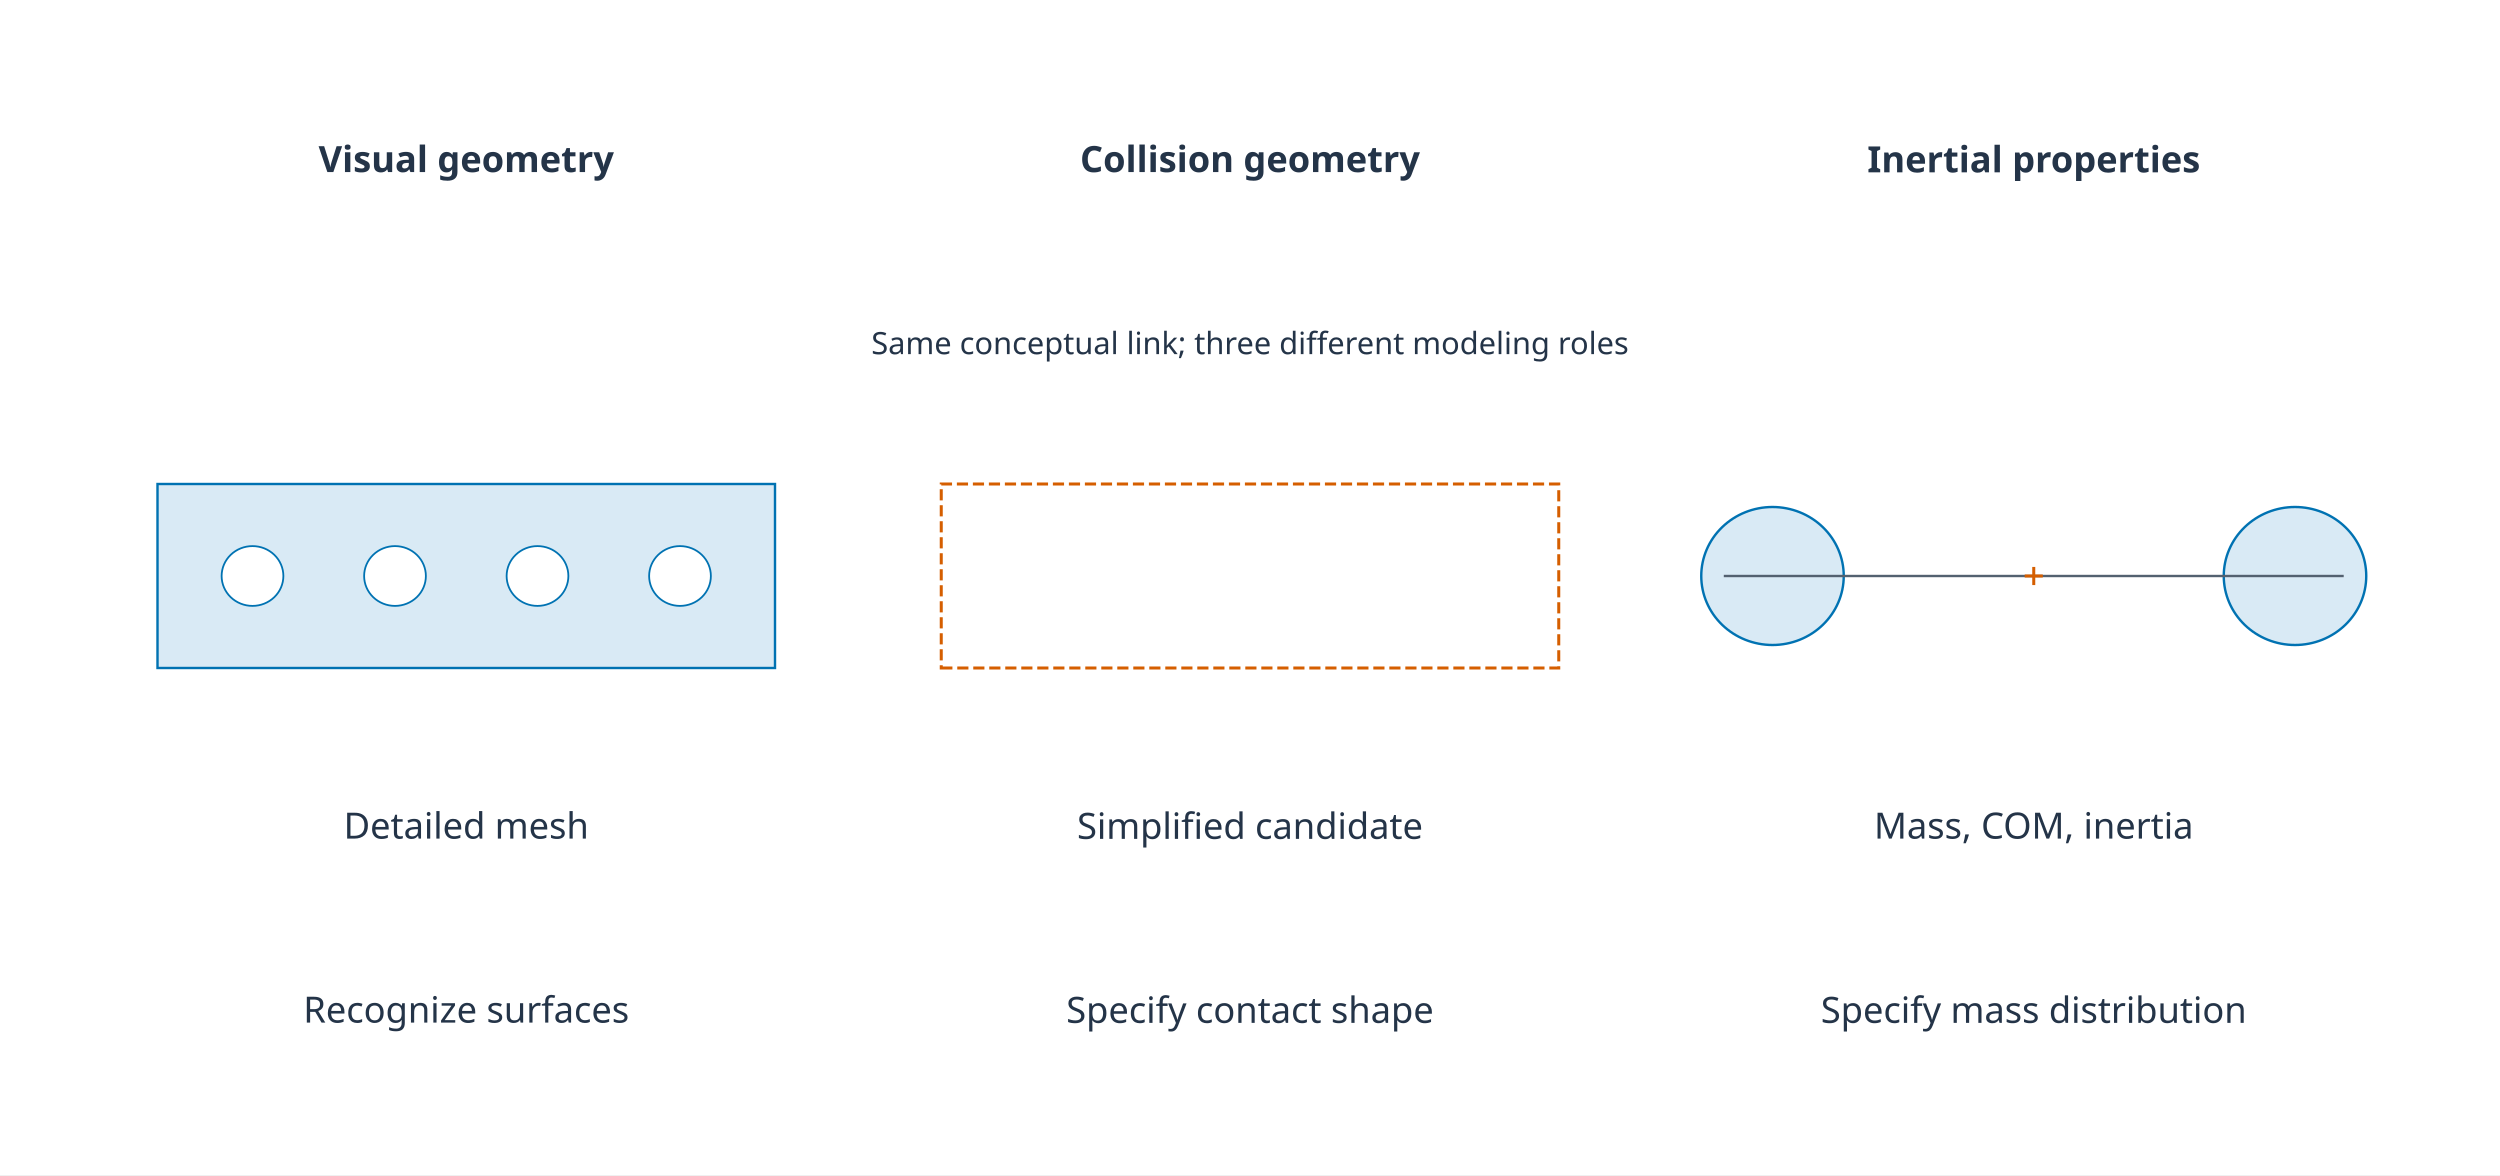
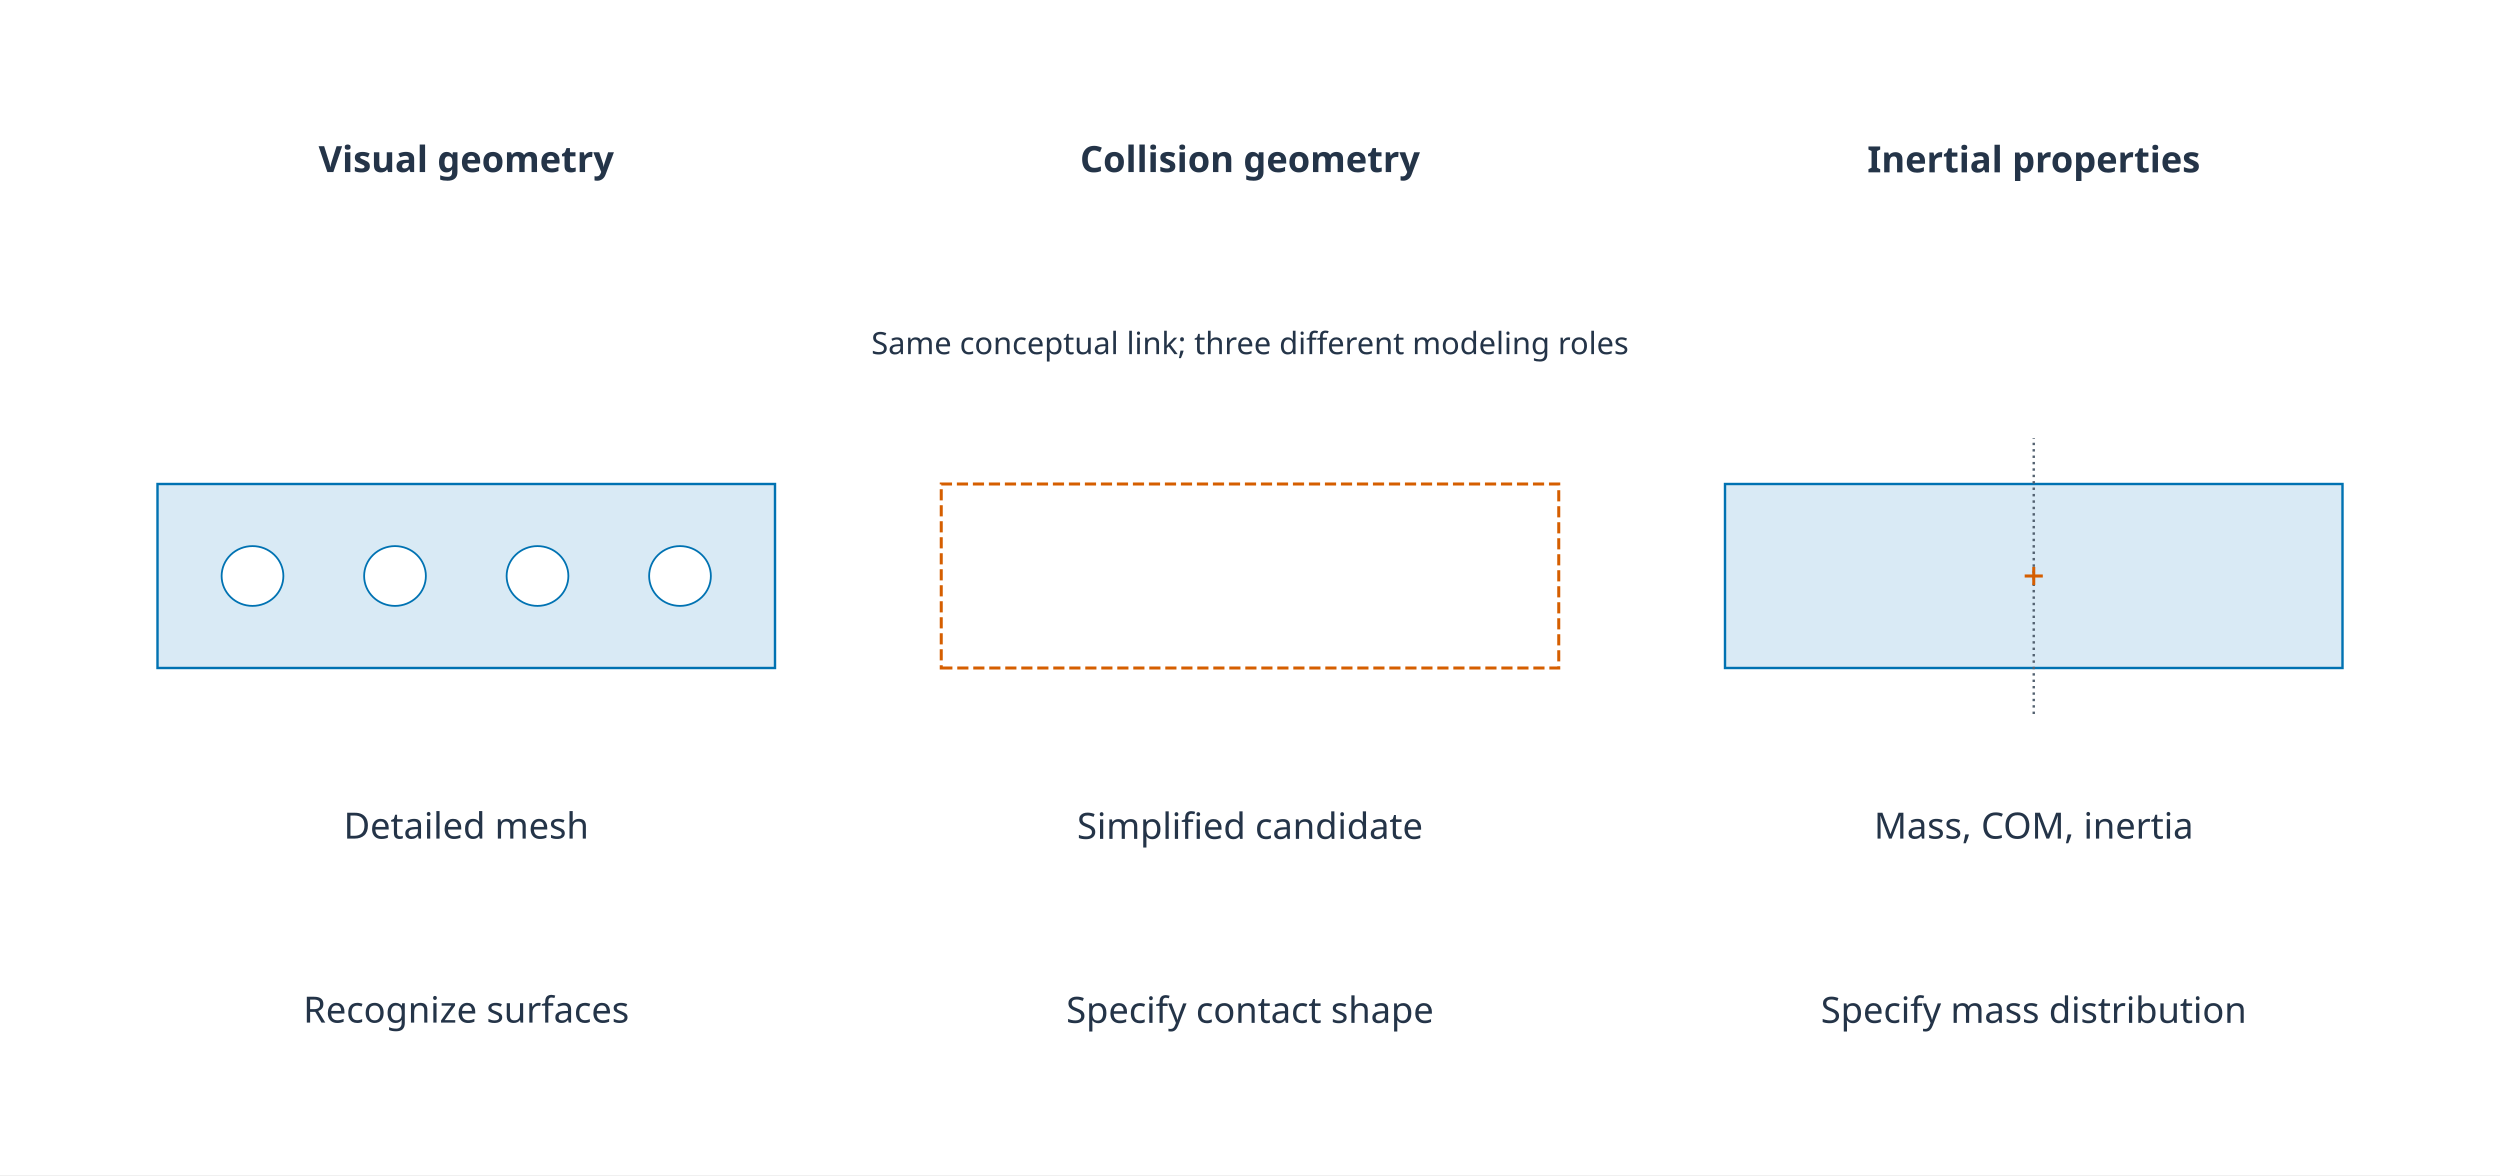
<svg xmlns="http://www.w3.org/2000/svg" xmlns:xlink="http://www.w3.org/1999/xlink" width="828pt" height="389.16pt" viewBox="0 0 828 389.16" version="1.1">
  <defs>
    <style type="text/css">*{stroke-linejoin: round; stroke-linecap: butt}</style>
  </defs>
  <g id="figure_1">
    <g id="patch_1">
-       <path d="M 0 389.16  L 828 389.16  L 828 0  L 0 0  z " style="fill: #ffffff" />
+       <path d="M 0 389.16 L 828 389.16 L 828 0 L 0 0 z " style="fill: #ffffff" />
    </g>
    <g id="axes_1">
      <g id="patch_2">
-         <path d="M 52.164 221.242  L 256.68 221.242  L 256.68 160.301  L 52.164 160.301  z " clip-path="url(#p1775f341c9)" style="fill: #d9eaf5; stroke: #0072b2; stroke-width: 0.8; stroke-linejoin: miter" />
+         <path d="M 52.164 221.242 L 256.68 221.242 L 256.68 160.301 L 52.164 160.301 z " clip-path="url(#pbcfd59bcbc)" style="fill: #d9eaf5; stroke: #0072b2; stroke-width: 0.8; stroke-linejoin: miter" />
      </g>
      <g id="patch_3">
-         <path d="M 83.628 200.674  C 86.34 200.674 88.941 199.631 90.859 197.774  C 92.776 195.917 93.854 193.397 93.854 190.771  C 93.854 188.145 92.776 185.626 90.859 183.769  C 88.941 181.912 86.34 180.868 83.628 180.868  C 80.916 180.868 78.315 181.912 76.397 183.769  C 74.48 185.626 73.402 188.145 73.402 190.771  C 73.402 193.397 74.48 195.917 76.397 197.774  C 78.315 199.631 80.916 200.674 83.628 200.674  z " clip-path="url(#p1775f341c9)" style="fill: #ffffff; stroke: #0072b2; stroke-width: 0.6; stroke-linejoin: miter" />
+         <path d="M 83.628 200.674 C 86.34 200.674 88.941 199.631 90.859 197.774 C 92.776 195.917 93.854 193.397 93.854 190.771 C 93.854 188.145 92.776 185.626 90.859 183.769 C 88.941 181.912 86.34 180.868 83.628 180.868 C 80.916 180.868 78.315 181.912 76.397 183.769 C 74.48 185.626 73.402 188.145 73.402 190.771 C 73.402 193.397 74.48 195.917 76.397 197.774 C 78.315 199.631 80.916 200.674 83.628 200.674 z " clip-path="url(#pbcfd59bcbc)" style="fill: #ffffff; stroke: #0072b2; stroke-width: 0.6; stroke-linejoin: miter" />
      </g>
      <g id="patch_4">
-         <path d="M 130.824 200.674  C 133.536 200.674 136.137 199.631 138.055 197.774  C 139.972 195.917 141.05 193.397 141.05 190.771  C 141.05 188.145 139.972 185.626 138.055 183.769  C 136.137 181.912 133.536 180.868 130.824 180.868  C 128.112 180.868 125.511 181.912 123.593 183.769  C 121.676 185.626 120.598 188.145 120.598 190.771  C 120.598 193.397 121.676 195.917 123.593 197.774  C 125.511 199.631 128.112 200.674 130.824 200.674  z " clip-path="url(#p1775f341c9)" style="fill: #ffffff; stroke: #0072b2; stroke-width: 0.6; stroke-linejoin: miter" />
+         <path d="M 130.824 200.674 C 133.536 200.674 136.137 199.631 138.055 197.774 C 139.972 195.917 141.05 193.397 141.05 190.771 C 141.05 188.145 139.972 185.626 138.055 183.769 C 136.137 181.912 133.536 180.868 130.824 180.868 C 128.112 180.868 125.511 181.912 123.593 183.769 C 121.676 185.626 120.598 188.145 120.598 190.771 C 120.598 193.397 121.676 195.917 123.593 197.774 C 125.511 199.631 128.112 200.674 130.824 200.674 z " clip-path="url(#pbcfd59bcbc)" style="fill: #ffffff; stroke: #0072b2; stroke-width: 0.6; stroke-linejoin: miter" />
      </g>
      <g id="patch_5">
-         <path d="M 178.02 200.674  C 180.732 200.674 183.333 199.631 185.251 197.774  C 187.168 195.917 188.246 193.397 188.246 190.771  C 188.246 188.145 187.168 185.626 185.251 183.769  C 183.333 181.912 180.732 180.868 178.02 180.868  C 175.308 180.868 172.707 181.912 170.789 183.769  C 168.872 185.626 167.794 188.145 167.794 190.771  C 167.794 193.397 168.872 195.917 170.789 197.774  C 172.707 199.631 175.308 200.674 178.02 200.674  z " clip-path="url(#p1775f341c9)" style="fill: #ffffff; stroke: #0072b2; stroke-width: 0.6; stroke-linejoin: miter" />
+         <path d="M 178.02 200.674 C 180.732 200.674 183.333 199.631 185.251 197.774 C 187.168 195.917 188.246 193.397 188.246 190.771 C 188.246 188.145 187.168 185.626 185.251 183.769 C 183.333 181.912 180.732 180.868 178.02 180.868 C 175.308 180.868 172.707 181.912 170.789 183.769 C 168.872 185.626 167.794 188.145 167.794 190.771 C 167.794 193.397 168.872 195.917 170.789 197.774 C 172.707 199.631 175.308 200.674 178.02 200.674 z " clip-path="url(#pbcfd59bcbc)" style="fill: #ffffff; stroke: #0072b2; stroke-width: 0.6; stroke-linejoin: miter" />
      </g>
      <g id="patch_6">
-         <path d="M 225.216 200.674  C 227.928 200.674 230.529 199.631 232.447 197.774  C 234.364 195.917 235.442 193.397 235.442 190.771  C 235.442 188.145 234.364 185.626 232.447 183.769  C 230.529 181.912 227.928 180.868 225.216 180.868  C 222.504 180.868 219.903 181.912 217.985 183.769  C 216.068 185.626 214.99 188.145 214.99 190.771  C 214.99 193.397 216.068 195.917 217.985 197.774  C 219.903 199.631 222.504 200.674 225.216 200.674  z " clip-path="url(#p1775f341c9)" style="fill: #ffffff; stroke: #0072b2; stroke-width: 0.6; stroke-linejoin: miter" />
+         <path d="M 225.216 200.674 C 227.928 200.674 230.529 199.631 232.447 197.774 C 234.364 195.917 235.442 193.397 235.442 190.771 C 235.442 188.145 234.364 185.626 232.447 183.769 C 230.529 181.912 227.928 180.868 225.216 180.868 C 222.504 180.868 219.903 181.912 217.985 183.769 C 216.068 185.626 214.99 188.145 214.99 190.771 C 214.99 193.397 216.068 195.917 217.985 197.774 C 219.903 199.631 222.504 200.674 225.216 200.674 z " clip-path="url(#pbcfd59bcbc)" style="fill: #ffffff; stroke: #0072b2; stroke-width: 0.6; stroke-linejoin: miter" />
      </g>
      <g id="patch_7">
-         <path d="M 311.742 221.242  L 516.258 221.242  L 516.258 160.301  L 311.742 160.301  L 311.742 221.242  z " clip-path="url(#p1775f341c9)" style="fill: none; stroke-dasharray: 3.7,1.6; stroke-dashoffset: 0; stroke: #d55e00; stroke-linejoin: miter" />
+         <path d="M 311.742 221.242 L 516.258 221.242 L 516.258 160.301 L 311.742 160.301 L 311.742 221.242 z " clip-path="url(#pbcfd59bcbc)" style="fill: none; stroke-dasharray: 3.7,1.6; stroke-dashoffset: 0; stroke: #d55e00; stroke-linejoin: miter" />
      </g>
      <g id="patch_8">
-         <path d="M 587.052 213.624  C 593.31 213.624 599.313 211.216 603.738 206.931  C 608.164 202.645 610.65 196.832 610.65 190.771  C 610.65 184.711 608.164 178.897 603.738 174.612  C 599.313 170.326 593.31 167.918 587.052 167.918  C 580.794 167.918 574.791 170.326 570.366 174.612  C 565.94 178.897 563.454 184.711 563.454 190.771  C 563.454 196.832 565.94 202.645 570.366 206.931  C 574.791 211.216 580.794 213.624 587.052 213.624  z " clip-path="url(#p1775f341c9)" style="fill: #d9eaf5; stroke: #0072b2; stroke-width: 0.8; stroke-linejoin: miter" />
-       </g>
-       <g id="patch_9">
-         <path d="M 760.104 213.624  C 766.362 213.624 772.365 211.216 776.79 206.931  C 781.216 202.645 783.702 196.832 783.702 190.771  C 783.702 184.711 781.216 178.897 776.79 174.612  C 772.365 170.326 766.362 167.918 760.104 167.918  C 753.846 167.918 747.843 170.326 743.418 174.612  C 738.992 178.897 736.506 184.711 736.506 190.771  C 736.506 196.832 738.992 202.645 743.418 206.931  C 747.843 211.216 753.846 213.624 760.104 213.624  z " clip-path="url(#p1775f341c9)" style="fill: #d9eaf5; stroke: #0072b2; stroke-width: 0.8; stroke-linejoin: miter" />
+         <path d="M 571.32 221.242 L 775.836 221.242 L 775.836 160.301 L 571.32 160.301 z " clip-path="url(#pbcfd59bcbc)" style="fill: #d9eaf5; stroke: #0072b2; stroke-width: 0.8; stroke-linejoin: miter" />
      </g>
      <g id="line2d_1">
-         <path d="M 571.32 190.771  L 775.836 190.771  " clip-path="url(#p1775f341c9)" style="fill: none; stroke: #536170; stroke-width: 0.8; stroke-linecap: square" />
+         <path d="M 673.578 236.477 L 673.578 145.066 " clip-path="url(#pbcfd59bcbc)" style="fill: none; stroke-dasharray: 0.8,1.32; stroke-dashoffset: 0; stroke: #536170; stroke-width: 0.8" />
      </g>
      <g id="line2d_2">
        <defs>
-           <path id="mef664a4ef4" d="M -3 0  L 3 0  M 0 3  L 0 -3  " style="stroke: #d55e00" />
+           <path id="m7c7e3f0e45" d="M -3 0 L 3 0 M 0 3 L 0 -3 " style="stroke: #d55e00" />
        </defs>
-         <g clip-path="url(#p1775f341c9)">
-           <use xlink:href="#mef664a4ef4" x="673.578" y="190.771" style="fill: #d55e00; stroke: #d55e00" />
+         <g clip-path="url(#pbcfd59bcbc)">
+           <use xlink:href="#m7c7e3f0e45" x="673.578" y="190.771" style="fill: #d55e00; stroke: #d55e00" />
        </g>
      </g>
      <g id="text_1">
        <text style="font-weight: 600; font-size: 12px; font-family: 'MiSans'; text-anchor: middle; fill: #243448" x="154.422" y="56.984" transform="rotate(-0 154.422 56.9844)">Visual geometry</text>
      </g>
      <g id="text_2">
        <text style="font-size: 12px; font-family: 'MiSans'; text-anchor: middle; fill: #243448" x="154.422" y="338.686" transform="rotate(-0 154.422 338.6856)">Recognize surfaces</text>
      </g>
      <g id="text_3">
        <text style="font-size: 12px; font-family: 'MiSans'; text-anchor: middle; fill: #243448" x="154.422" y="277.745" transform="rotate(-0 154.422 277.7448)">Detailed mesh</text>
      </g>
      <g id="text_4">
        <text style="font-weight: 600; font-size: 12px; font-family: 'MiSans'; text-anchor: middle; fill: #243448" x="414" y="56.984" transform="rotate(-0 414 56.9844)">Collision geometry</text>
      </g>
      <g id="text_5">
        <text style="font-size: 12px; font-family: 'MiSans'; text-anchor: middle; fill: #243448" x="414" y="338.77" transform="rotate(-0 414 338.77)">Specify contact shape</text>
      </g>
      <g id="text_6">
        <text style="font-size: 12px; font-family: 'MiSans'; text-anchor: middle; fill: #243448" x="414" y="277.829" transform="rotate(-0 414 277.8292)">Simplified candidate</text>
      </g>
      <g id="text_7">
        <text style="font-weight: 600; font-size: 12px; font-family: 'MiSans'; text-anchor: middle; fill: #243448" x="673.578" y="57.068" transform="rotate(-0 673.578 57.06784)">Inertial properties</text>
      </g>
      <g id="text_8">
        <text style="font-size: 12px; font-family: 'MiSans'; text-anchor: middle; fill: #243448" x="673.578" y="338.77" transform="rotate(-0 673.578 338.77)">Specify mass distribution</text>
      </g>
      <g id="text_9">
        <text style="font-size: 12px; font-family: 'MiSans'; text-anchor: middle; fill: #243448" x="673.578" y="277.745" transform="rotate(-0 673.578 277.7448)">Mass, COM, inertia</text>
      </g>
      <g id="text_10">
        <text style="font-size: 10.2px; font-family: 'MiSans'; text-anchor: middle; fill: #243448" x="414" y="117.298" transform="rotate(-0 414 117.2982)">Same conceptual link; three different modeling roles</text>
      </g>
    </g>
  </g>
  <defs>
-     <clipPath id="p1775f341c9">
+     <clipPath id="pbcfd59bcbc">
      <rect x="20.7" y="15.566" width="786.6" height="358.027" />
    </clipPath>
  </defs>
</svg>
